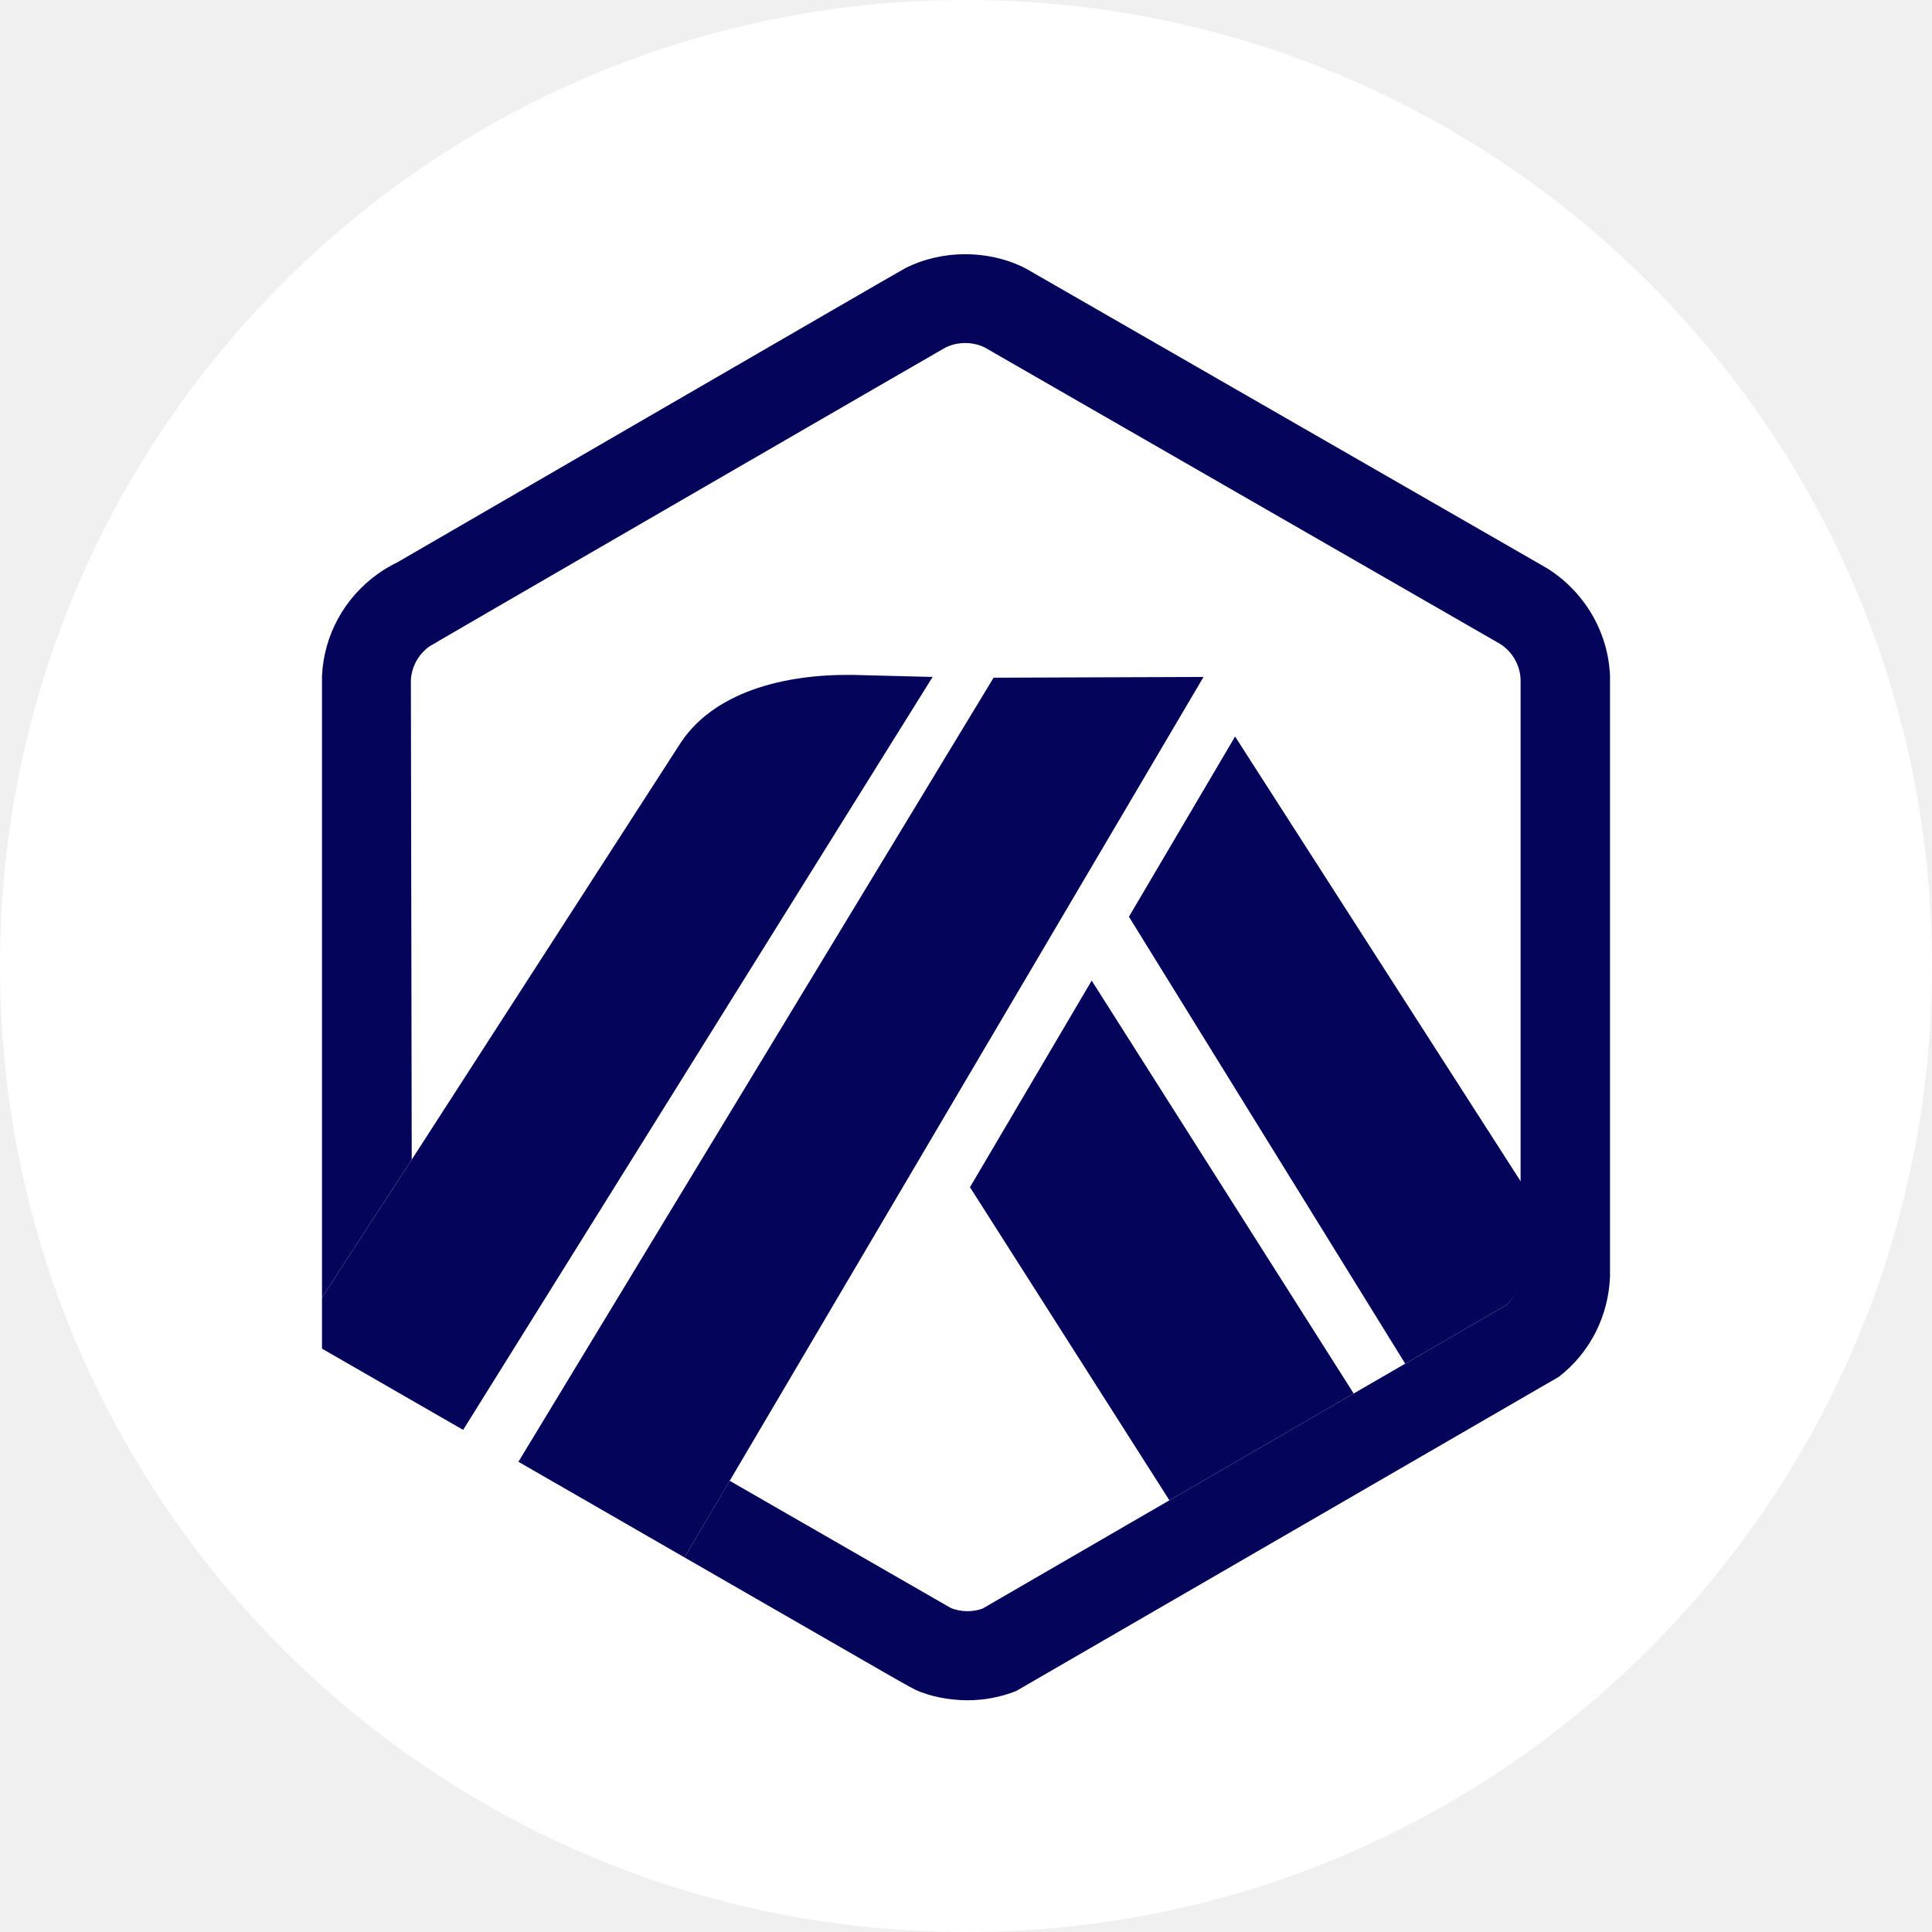
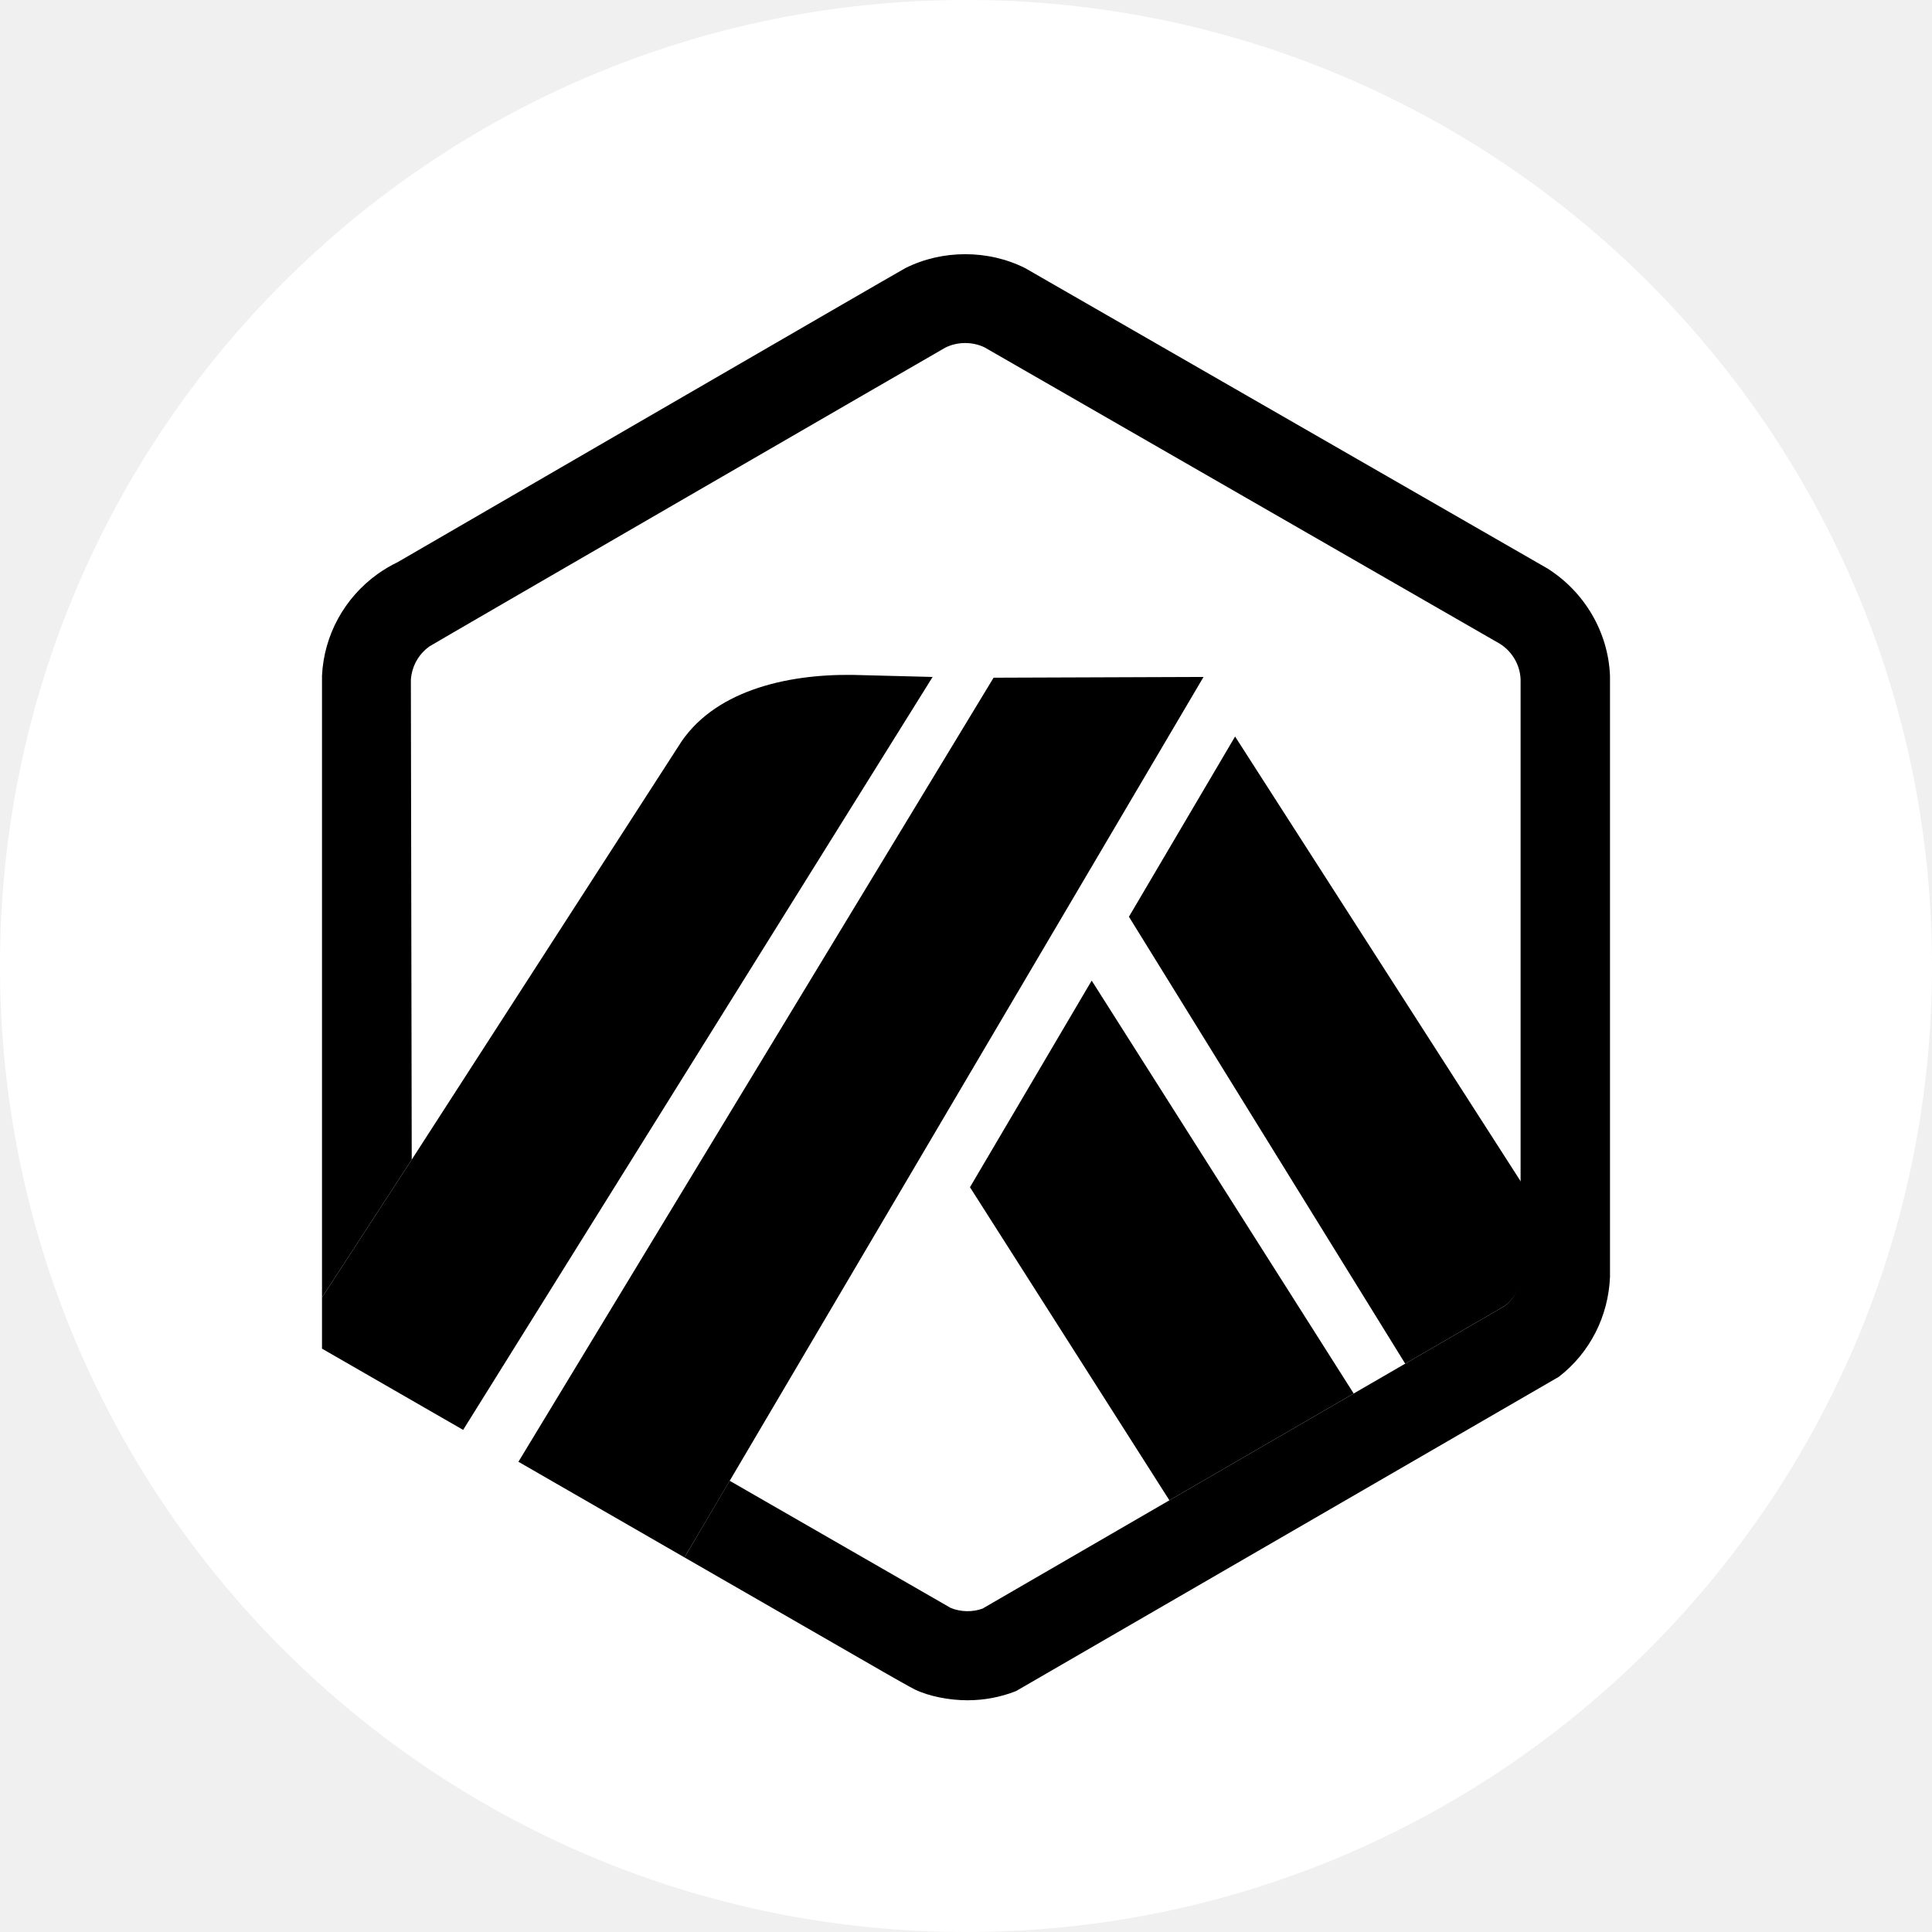
<svg xmlns="http://www.w3.org/2000/svg" width="18" height="18" viewBox="0 0 18 18" fill="none">
  <g clip-path="url(#clip0_116_2)">
    <path d="M9 18C13.971 18 18 13.971 18 9C18 4.029 13.971 0 9 0C4.029 0 0 4.029 0 9C0 13.971 4.029 18 9 18Z" fill="white" />
    <path d="M10.518 8.541L11.507 6.862L14.174 11.016L14.175 11.813L14.167 6.328C14.161 6.194 14.089 6.071 13.976 5.999L9.174 3.237C9.062 3.182 8.92 3.182 8.807 3.239C8.792 3.246 8.778 3.255 8.764 3.264L8.748 3.274L4.087 5.975L4.069 5.983C4.046 5.994 4.022 6.007 4 6.023C3.912 6.086 3.853 6.18 3.834 6.285C3.832 6.301 3.829 6.317 3.828 6.334L3.836 10.804L6.32 6.954C6.633 6.443 7.314 6.279 7.947 6.288L8.689 6.307L4.315 13.322L4.83 13.619L9.257 6.314L11.214 6.307L6.798 13.797L8.638 14.855L8.858 14.981C8.951 15.019 9.061 15.021 9.154 14.987L14.023 12.166L13.092 12.705L10.518 8.541ZM10.895 13.978L9.037 11.062L10.171 9.136L12.612 12.983L10.895 13.978Z" fill="white" />
-     <path d="M9.037 11.061L10.895 13.978L12.612 12.983L10.171 9.136L9.037 11.061Z" fill="#04045A" />
-     <path d="M14.175 11.813L14.174 11.016L11.507 6.862L10.518 8.541L13.092 12.705L14.023 12.165C14.115 12.091 14.17 11.982 14.176 11.865L14.175 11.813Z" fill="#04045A" />
-     <path d="M3 12.565L4.315 13.322L8.689 6.307L7.947 6.288C7.314 6.279 6.633 6.443 6.32 6.954L3.836 10.804L3 12.088V12.565V12.565Z" fill="#04045A" />
-     <path d="M11.213 6.307L9.257 6.314L4.83 13.619L6.377 14.51L6.798 13.797L11.213 6.307Z" fill="#04045A" />
-     <path d="M15 6.297C14.984 5.888 14.762 5.513 14.415 5.295L9.551 2.498C9.207 2.325 8.779 2.325 8.435 2.498C8.394 2.518 3.704 5.238 3.704 5.238C3.639 5.269 3.577 5.306 3.518 5.348C3.208 5.571 3.019 5.916 3 6.295V12.088L3.836 10.804L3.828 6.334C3.829 6.317 3.831 6.301 3.834 6.285C3.853 6.18 3.912 6.086 4 6.023C4.022 6.007 8.792 3.246 8.807 3.239C8.92 3.182 9.062 3.182 9.174 3.237L13.976 5.999C14.089 6.071 14.161 6.194 14.167 6.328V11.865C14.161 11.982 14.115 12.091 14.023 12.165L13.092 12.705L12.612 12.983L10.895 13.978L9.154 14.987C9.061 15.021 8.951 15.019 8.858 14.981L6.798 13.796L6.377 14.51L8.229 15.576C8.29 15.611 8.344 15.642 8.389 15.667C8.458 15.706 8.506 15.732 8.522 15.74C8.654 15.804 8.843 15.841 9.014 15.841C9.17 15.841 9.323 15.812 9.467 15.755L14.524 12.827C14.814 12.602 14.985 12.263 15 11.896V6.297Z" fill="#04045A" />
+     <path d="M9.037 11.061L10.895 13.978L12.612 12.983L10.171 9.136L9.037 11.061Z" fill="#000000" />
+     <path d="M14.175 11.813L14.174 11.016L11.507 6.862L10.518 8.541L13.092 12.705L14.023 12.165C14.115 12.091 14.17 11.982 14.176 11.865L14.175 11.813Z" fill="#000000" />
+     <path d="M3 12.565L4.315 13.322L8.689 6.307L7.947 6.288C7.314 6.279 6.633 6.443 6.32 6.954L3.836 10.804L3 12.088V12.565V12.565Z" fill="#000000" />
+     <path d="M11.213 6.307L9.257 6.314L4.83 13.619L6.377 14.51L6.798 13.797L11.213 6.307Z" fill="#000000" />
+     <path d="M15 6.297C14.984 5.888 14.762 5.513 14.415 5.295L9.551 2.498C9.207 2.325 8.779 2.325 8.435 2.498C8.394 2.518 3.704 5.238 3.704 5.238C3.639 5.269 3.577 5.306 3.518 5.348C3.208 5.571 3.019 5.916 3 6.295V12.088L3.836 10.804L3.828 6.334C3.829 6.317 3.831 6.301 3.834 6.285C3.853 6.18 3.912 6.086 4 6.023C4.022 6.007 8.792 3.246 8.807 3.239C8.92 3.182 9.062 3.182 9.174 3.237L13.976 5.999C14.089 6.071 14.161 6.194 14.167 6.328V11.865C14.161 11.982 14.115 12.091 14.023 12.165L13.092 12.705L12.612 12.983L10.895 13.978L9.154 14.987C9.061 15.021 8.951 15.019 8.858 14.981L6.798 13.796L6.377 14.51L8.229 15.576C8.29 15.611 8.344 15.642 8.389 15.667C8.458 15.706 8.506 15.732 8.522 15.74C8.654 15.804 8.843 15.841 9.014 15.841C9.17 15.841 9.323 15.812 9.467 15.755L14.524 12.827C14.814 12.602 14.985 12.263 15 11.896V6.297Z" fill="#000000" />
  </g>
  <defs>
    <clipPath id="clip0_116_2">
      <rect width="18" height="18" fill="white" />
    </clipPath>
  </defs>
</svg>
